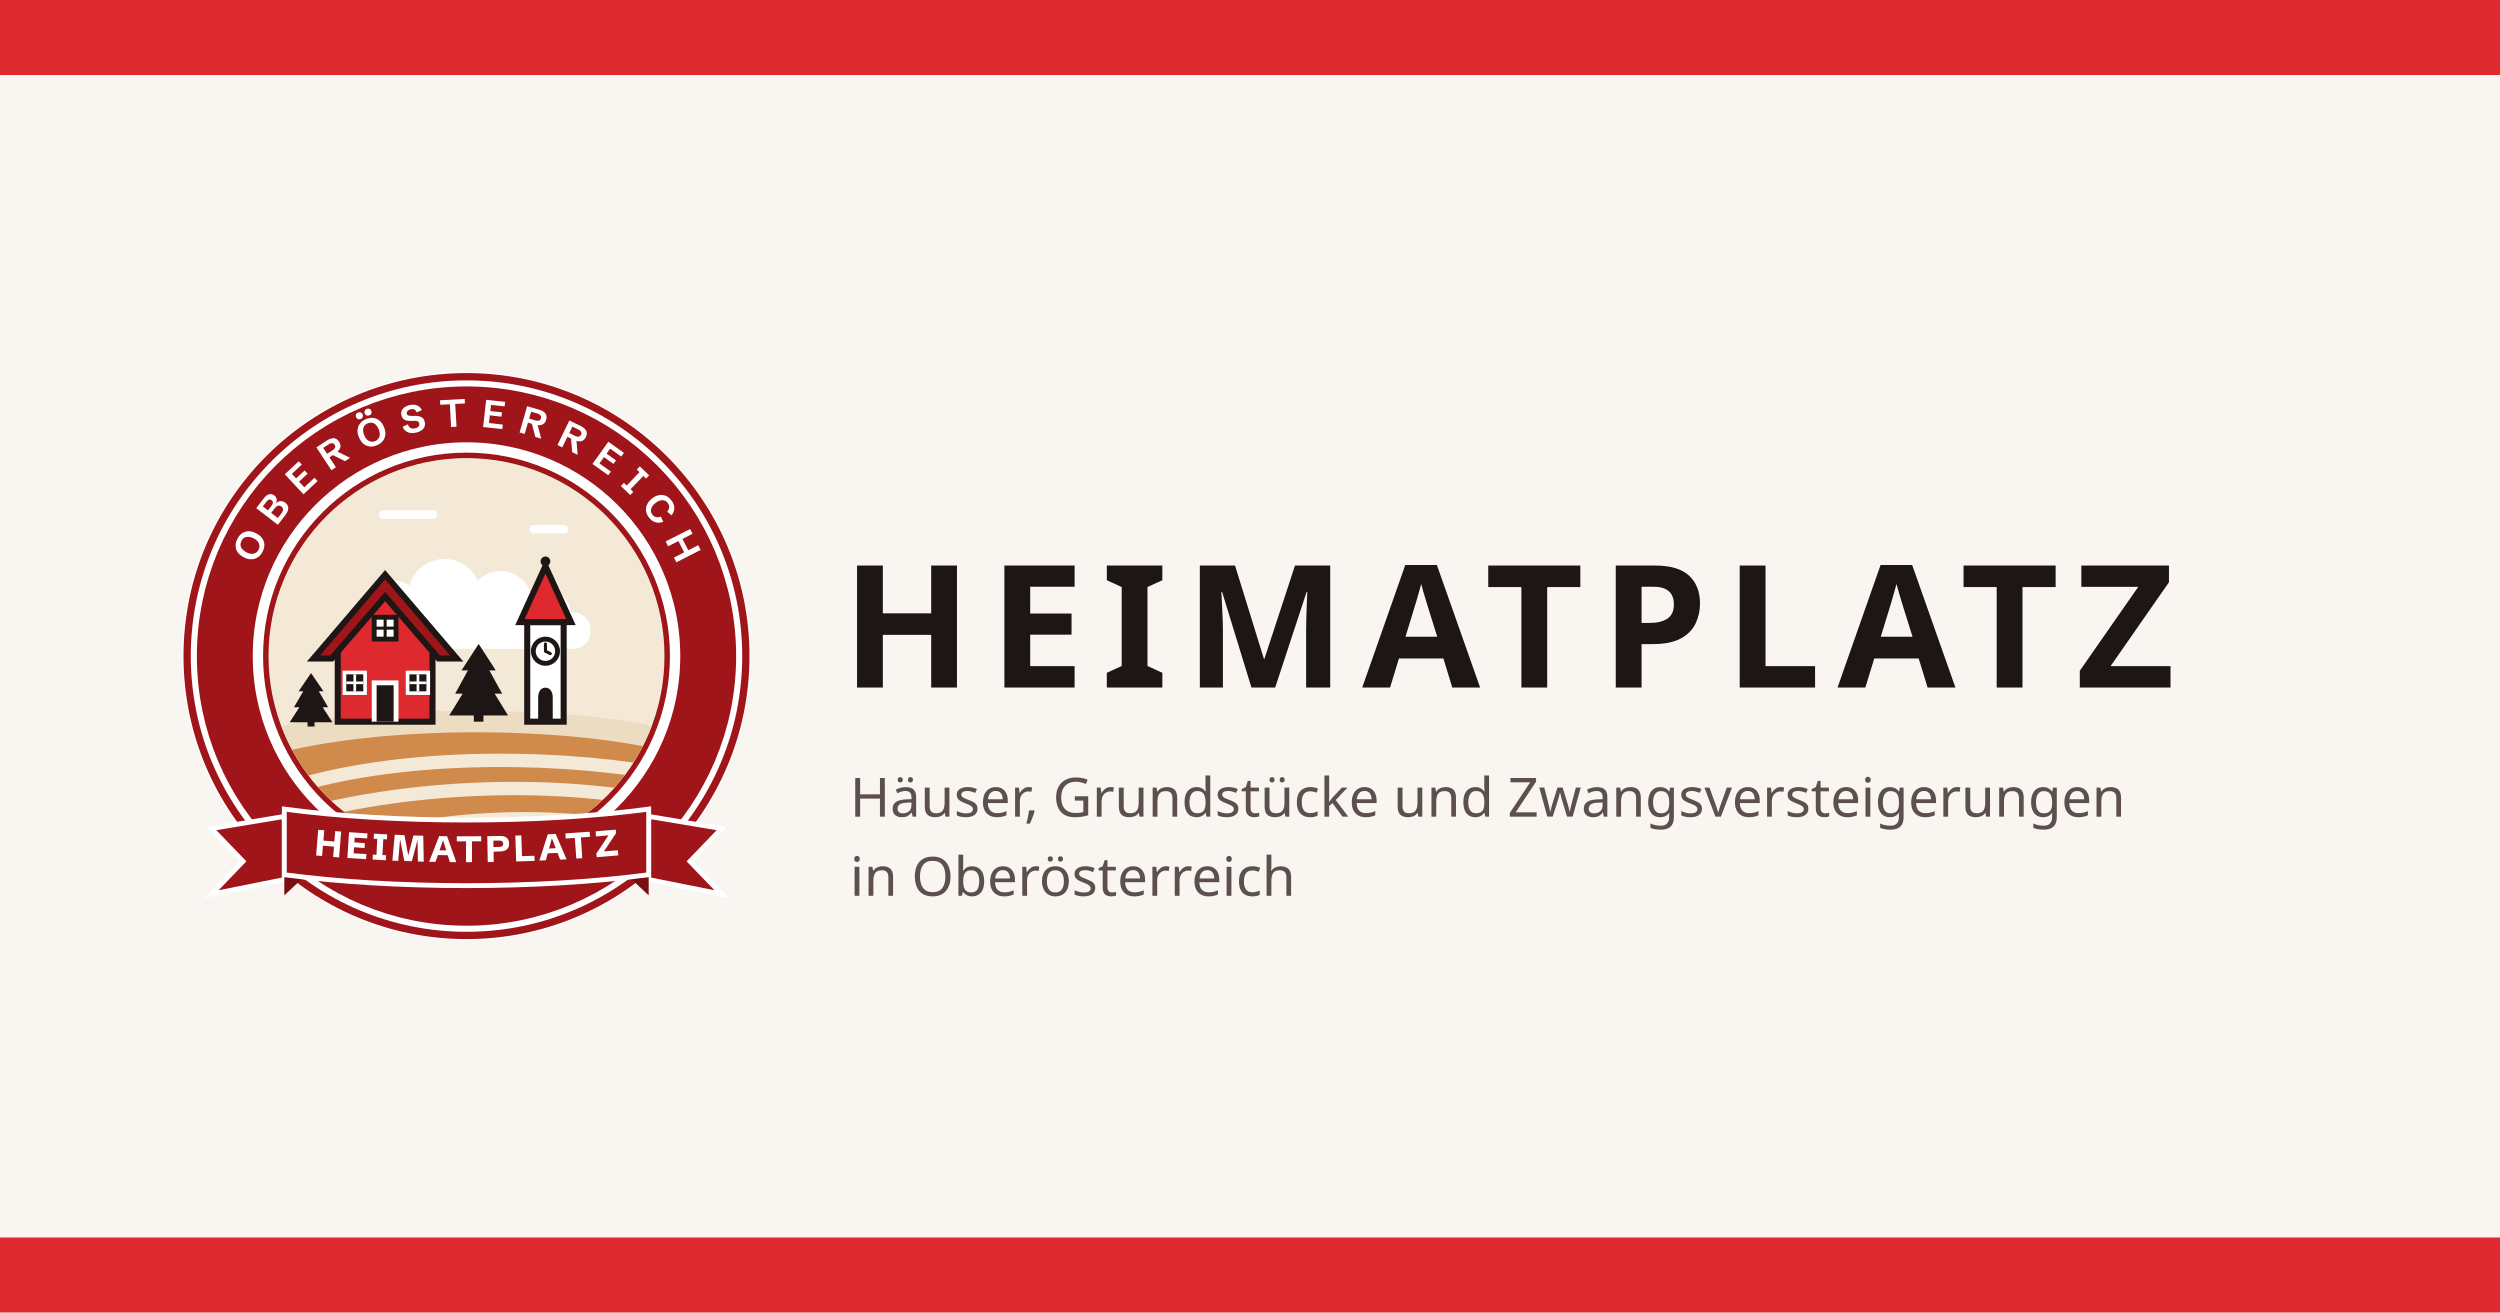
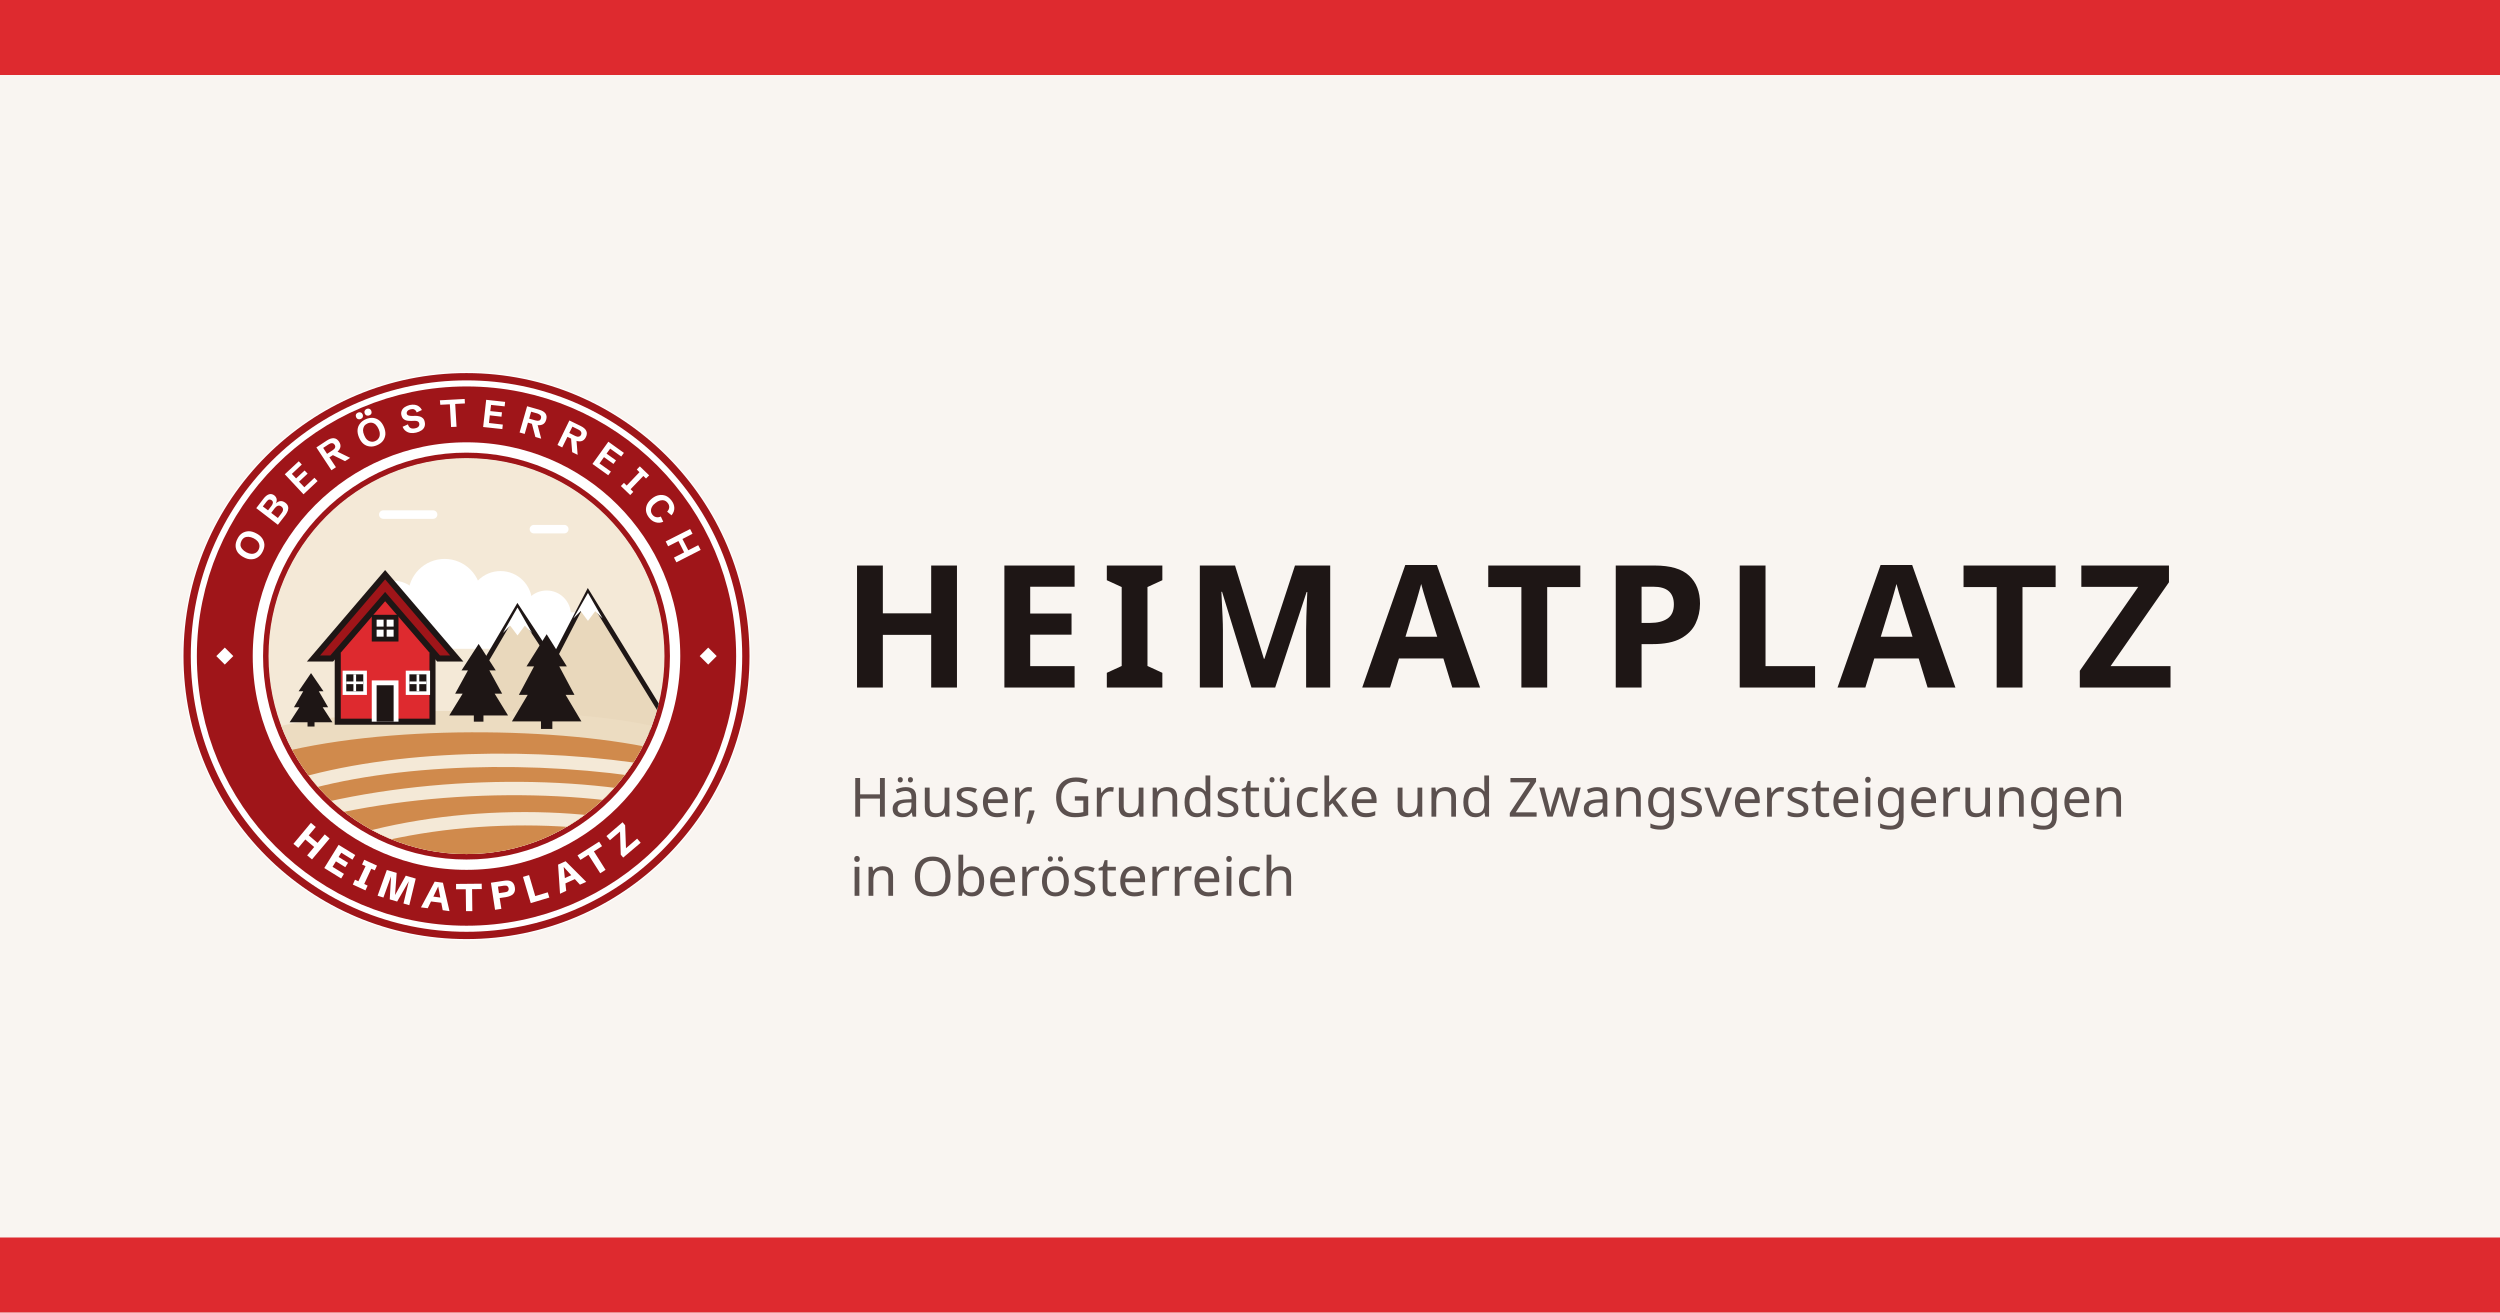
<svg xmlns="http://www.w3.org/2000/svg" width="1200" height="630" viewBox="0 0 1200 630">
  <rect width="1200" height="630" fill="#f9f5f1" />
  <rect width="1200" height="36" fill="#de2a2f" />
  <rect y="594" width="1200" height="36" fill="#de2a2f" />
  <g transform="translate(84,175) scale(0.583)">
    <defs>
-       <clipPath id="clip-v01-klassik">
+       <clipPath id="clip-live">
        <circle cx="240" cy="240" r="163" />
      </clipPath>
    </defs>
    <circle cx="240" cy="240" r="234" fill="#ffffff" />
    <circle cx="240" cy="240" r="230" fill="none" stroke="#9f1519" stroke-width="6" />
    <circle cx="240" cy="240" r="199" fill="none" stroke="#9f1519" stroke-width="46" />
    <circle cx="240" cy="240" r="165" fill="none" stroke="#9f1519" stroke-width="5" />
-     <g clip-path="url(#clip-v01-klassik)">
+     <g clip-path="url(#clip-live)">
      <circle cx="240" cy="240" r="163" fill="#f4e9d7" />
      <g fill="#ffffff">
        <rect x="168" y="120" width="48" height="7" rx="3.5" />
        <rect x="292" y="132" width="32" height="7" rx="3.5" />
      </g>
      <g fill="#ffffff">
        <rect x="142" y="204" width="200" height="30" rx="14" />
        <circle cx="180" cy="202" r="24" />
        <circle cx="222" cy="190" r="30" />
        <circle cx="268" cy="196" r="26" />
        <circle cx="306" cy="206" r="20" />
      </g>
+       <path fill="#e9d8bc" stroke="#1e1615" stroke-width="4" stroke-linejoin="miter" d="M222 302 L282 200 L311 244 L340 188 L410 302Z" />
+       <path fill="#ffffff" d="M270 221 L282 200 L294 221 L288 215 L282 223 L276 215Z" />
+       <path fill="#ffffff" d="M328 209 L340 188 L352 209 L346 203 L340 211 L334 203Z" />
      <path fill="#ecdcc1" d="M77 300 C150 280 330 280 403 300 L403 403 L77 403 Z" />
      <path fill="#1e1615" d="M250 230     L264.08 251.76 L258.8 251.76     L269.36 270.96 L263.2 270.96     L274.2 288.88     L253.96 288.88 L253.96 294     L246.04 294 L246.04 288.88     L225.8 288.88     L236.8 270.96 L230.64 270.96     L241.2 251.76 L235.92 251.76Z" />
      <path fill="#1e1615" d="M112 254     L122.24 268.96 L118.4 268.96     L126.08 282.16 L121.6 282.16     L129.6 294.48     L114.88 294.48 L114.88 298     L109.12 298 L109.12 294.48     L94.4 294.48     L102.4 282.16 L97.92 282.16     L105.6 268.96 L101.76 268.96Z" />
+       <path fill="#1e1615" d="M306 222     L322.64 248.52 L316.4 248.52     L328.88 271.92 L321.6 271.92     L334.6 293.76     L310.68 293.76 L310.68 300     L301.32 300 L301.32 293.76     L277.4 293.76     L290.4 271.92 L283.12 271.92     L295.6 248.52 L289.36 248.52Z" />
      <g stroke="#1e1615" stroke-width="5" stroke-linejoin="miter">
        <path fill="#de2a2f" d="M134 294 L134 240 L130 240 L173 190 L216 240 L212 240 L212 294Z" />
        <path fill="#9f1519" d="M114 242 L173 173 L232 242 L217 242 L173 191 L129 242Z" />
      </g>
      <g>
        <rect x="164" y="208" width="18" height="18" fill="#ffffff" stroke="#1e1615" stroke-width="4" />
        <path stroke="#1e1615" stroke-width="2.5" fill="none" d="M173 209.5 V224.5 M165.5 217 H180.5" />
      </g>
      <rect x="162" y="260" width="22" height="34" fill="#ffffff" />
      <rect x="166" y="264" width="14" height="30" fill="#1e1615" />
      <g>
        <rect x="138" y="252" width="20" height="20" fill="#ffffff" />
        <rect x="141" y="255" width="14" height="14" fill="#1e1615" />
        <path stroke="#ffffff" stroke-width="2.2" fill="none" d="M148 255 V269 M141 262 H155" />
      </g>
      <g>
        <rect x="190" y="252" width="20" height="20" fill="#ffffff" />
        <rect x="193" y="255" width="14" height="14" fill="#1e1615" />
        <path stroke="#ffffff" stroke-width="2.2" fill="none" d="M200 255 V269 M193 262 H207" />
      </g>
-       <g stroke="#1e1615" stroke-width="5" stroke-linejoin="miter">
-         <rect x="290" y="212" width="30" height="82" fill="#ffffff" />
-         <path fill="#de2a2f" d="M284 212 L305 166 L326 212Z" />
-       </g>
-       <circle cx="305" cy="162" r="4" fill="#1e1615" />
-       <g>
-         <circle cx="305" cy="236" r="10" fill="#ffffff" stroke="#1e1615" stroke-width="4" />
-         <path stroke="#1e1615" stroke-width="2.5" stroke-linecap="round" fill="none" d="M305 236 L305 230 M305 236 L309 238" />
-       </g>
-       <path fill="#1e1615" d="M299 294 L299 274 C299 269 301.5 266 305 266 C308.5 266 311 269 311 274 L311 294Z" />
      <path fill="#d08a4c" d="M77 322 C170 296 320 298 403 318 L403 403 L77 403 Z" />
      <g stroke="#f4e9d7" stroke-width="11" fill="none" stroke-linecap="round">
        <path d="M96 348 C180 322 300 320 396 336" />
        <path d="M86 376 C190 344 320 342 408 362" />
        <path d="M120 402 C210 368 330 366 412 390" />
      </g>
    </g>
    <path fill="#ffffff" d="M72.1 154.1Q70.5 157.2 68.1 158.7Q65.7 160.3 62.8 160.3Q59.8 160.4 56.7 158.7Q53.5 157.1 51.7 154.7Q50 152.3 49.9 149.4Q49.8 146.5 51.4 143.5Q52.9 140.4 55.3 138.8Q57.7 137.3 60.7 137.2Q63.6 137.2 66.8 138.9Q70 140.5 71.7 142.9Q73.4 145.3 73.6 148.2Q73.7 151 72.1 154.1ZM68.8 152.4Q69.7 150.6 69.5 148.9Q69.3 147.1 68.1 145.6Q66.9 144.1 64.7 143Q62.5 141.9 60.5 141.8Q58.6 141.7 57.1 142.5Q55.6 143.4 54.7 145.2Q53.8 147 53.9 148.7Q54.1 150.4 55.4 151.9Q56.6 153.4 58.8 154.6Q61 155.7 62.9 155.8Q64.8 155.9 66.4 155Q67.9 154.2 68.8 152.4Z M84.7 131.9L66.9 118.2L72.8 110.5Q75.1 107.5 77.4 106.8Q79.6 106.1 81.8 107.7Q83.1 108.8 83.5 110Q83.9 111.2 83.7 112.3Q83.5 113.5 82.9 114.5L82.9 114.4Q84.7 112.7 86.7 112.4Q88.8 112.2 90.9 113.8Q92.7 115.2 93.1 116.9Q93.5 118.5 92.9 120.3Q92.2 122.1 91 123.8ZM84.7 126.3L87.8 122.2Q88.8 120.9 88.9 119.9Q89.1 118.9 88.7 118.2Q88.3 117.4 87.6 116.9Q86.7 116.2 85.8 116.1Q84.9 116 83.9 116.6Q83 117.2 82 118.4L79.2 122.1ZM76.6 120L79.6 116.1Q80.5 114.9 80.6 113.7Q80.7 112.6 79.6 111.7Q78.6 111 77.6 111.1Q76.5 111.3 75.4 112.8L72.3 116.8Z M105.8 106.8L90.4 90.3L101.9 79.6L104.4 82.3L96.2 90L99.7 93.7L106.7 87.2L109.2 89.8L102.1 96.4L106.5 101L114.8 93.2L117.4 95.9Z M128.8 87L116.4 68.2L124.9 62.6Q131.6 58.2 135.1 63.5Q138.6 68.8 131.6 73.5L127.1 76.4L132.5 84.5ZM140 79.5L128.7 73.9L132.8 71.2L144.2 76.8ZM125.2 73.5L129.8 70.5Q131.4 69.5 131.8 68.3Q132.2 67.1 131.4 66Q130.6 64.8 129.4 64.7Q128.1 64.6 126.6 65.6L122 68.6Z M166.3 66.4Q163.1 67.8 160.3 67.4Q157.4 67.1 155.1 65.2Q152.9 63.3 151.5 60Q150.1 56.7 150.3 53.8Q150.5 50.9 152.3 48.6Q154 46.3 157.2 44.9Q160.3 43.6 163.2 43.9Q166.1 44.3 168.3 46.1Q170.6 48 172 51.3Q173.4 54.6 173.2 57.6Q172.9 60.5 171.2 62.8Q169.4 65.1 166.3 66.4ZM164.8 63Q166.7 62.2 167.6 60.7Q168.6 59.3 168.6 57.4Q168.7 55.4 167.7 53.2Q166.7 50.9 165.3 49.5Q163.9 48.2 162.2 47.9Q160.5 47.6 158.6 48.4Q156.8 49.2 155.8 50.6Q154.9 52.1 154.8 54Q154.8 55.9 155.8 58.2Q156.7 60.5 158.1 61.8Q159.5 63.1 161.3 63.4Q163 63.8 164.8 63ZM152.9 44.8Q151.7 45.3 150.7 44.9Q149.6 44.5 149.1 43.3Q148.6 42.1 149 41Q149.5 40 150.7 39.5Q151.9 39 152.9 39.4Q154 39.8 154.5 41Q155 42.2 154.6 43.3Q154.1 44.3 152.9 44.8ZM160 41.8Q158.9 42.3 157.8 41.9Q156.7 41.5 156.2 40.3Q155.7 39.1 156.2 38Q156.6 37 157.8 36.5Q159 36 160 36.4Q161.1 36.8 161.6 38Q162.1 39.2 161.7 40.3Q161.3 41.3 160 41.8Z M198.6 56Q196.1 56.6 193.9 56.3Q191.7 56 190 54.7Q188.3 53.5 187.4 51.2L191.8 49.2Q192.4 51.4 193.9 52.2Q195.4 53 197.6 52.5Q199.1 52.2 199.9 51.6Q200.8 50.9 201 50.2Q201.3 49.4 201.1 48.5Q200.8 47.2 199.7 46.7Q198.6 46.2 197 46.3L194.6 46.4Q193.5 46.4 192.2 46.3Q190.9 46.2 189.8 45.8Q188.6 45.3 187.7 44.4Q186.8 43.4 186.4 41.7Q185.9 39.6 186.7 37.9Q187.4 36.2 189.2 35Q190.9 33.9 193.2 33.3Q195.5 32.8 197.5 33.1Q199.5 33.4 200.9 34.5Q202.4 35.6 203.3 37.4L199 39.4Q198.6 38.3 198 37.7Q197.3 37 196.4 36.7Q195.5 36.5 194.1 36.8Q192.9 37.1 192.1 37.6Q191.3 38.1 191 38.9Q190.6 39.6 190.8 40.4Q191.1 41.5 192.2 41.9Q193.4 42.3 195.4 42.3L197.9 42.2Q199.5 42.2 201.1 42.6Q202.7 42.9 203.9 44Q205.2 45.1 205.6 47.2Q206.1 49.4 205.4 51.2Q204.7 53 202.9 54.2Q201.1 55.4 198.6 56Z M227.3 51.4L226.3 32.7L218.4 33.1L218.1 29.4L238.5 28.3L238.7 32L230.7 32.4L231.8 51.2Z M253.7 51.4L256.2 29L271.8 30.7L271.4 34.4L260.2 33.2L259.6 38.3L269.2 39.3L268.8 42.9L259.2 41.8L258.5 48.1L269.9 49.4L269.5 53.1Z M283.7 55.9L289.9 34.3L299.7 37.1Q307.4 39.3 305.6 45.4Q303.9 51.6 295.7 49.3L290.6 47.8L287.9 57.1ZM296.7 59.6L293.5 47.4L298.3 48.8L301.5 61ZM291.6 44.5L296.9 46Q298.7 46.5 299.8 46.1Q301 45.6 301.3 44.2Q301.7 42.9 301 41.9Q300.2 40.9 298.5 40.3L293.2 38.8Z M314.9 66.2L324.7 46L333.9 50.5Q341.1 54 338.3 59.7Q335.5 65.5 327.9 61.8L323.1 59.5L318.8 68.2ZM327 72.1L326 59.6L330.5 61.7L331.5 74.3ZM324.6 56.3L329.6 58.8Q331.2 59.6 332.4 59.3Q333.7 59.1 334.3 57.8Q334.9 56.5 334.3 55.4Q333.8 54.3 332.1 53.5L327.2 51.1Z M343.7 81.8L356.8 63.5L369.6 72.7L367.4 75.7L358.3 69.2L355.3 73.3L363.1 78.9L361 81.8L353.2 76.2L349.5 81.4L358.9 88.1L356.7 91.1Z M367.1 100L369.6 97.4L371.9 99.6L382.4 88.6L380.2 86.4L382.7 83.8L390.4 91.2L387.8 93.8L385.6 91.7L375.1 102.6L377.3 104.8L374.8 107.4Z M390.2 125.9Q388.2 123.3 387.8 120.5Q387.5 117.6 388.8 114.9Q390.1 112.3 392.9 110.1Q395.6 108 398.5 107.5Q401.3 107 404 108Q406.6 109.1 408.7 111.8Q411 114.7 411.1 118Q411.2 121.2 408.8 124.1L405.2 121.1Q406.8 119.3 406.9 117.5Q407 115.6 405.7 114Q404.5 112.4 402.9 111.9Q401.2 111.4 399.4 111.9Q397.5 112.4 395.7 113.9Q393.7 115.3 392.8 117Q391.8 118.7 391.9 120.4Q391.9 122.1 393.1 123.6Q394.3 125.2 396.2 125.6Q398 126 400 125.1L402 129.4Q398.7 130.8 395.6 129.8Q392.5 128.9 390.2 125.9Z M404 145.6L424.1 135.4L426.1 139.3L417.8 143.6L422.6 152.9L430.8 148.7L432.8 152.6L412.8 162.8L410.8 158.9L419.2 154.6L414.5 145.3L406 149.6Z" />
-     <path fill="#9f1519" stroke="#ffffff" stroke-width="4" d="M90 372 L30 382 L56 409 L30 436 L90 424Z" />
-     <path fill="#9f1519" stroke="#ffffff" stroke-width="4" d="M390 372 L450 382 L424 409 L450 436 L390 424Z" />
-     <path fill="#7a0d11" d="M90 422 L106 422 L90 437Z" />
-     <path fill="#7a0d11" d="M390 422 L374 422 L390 437Z" />
-     <path fill="#9f1519" stroke="#ffffff" stroke-width="4" d="M90 366 C180 378 300 378 390 366        L390 420 C300 432 180 432 90 420Z" />
-     <path fill="#ffffff" d="M116.2 404.2L117.9 383L122.9 383.4L122.2 391.9L131.2 392.7L131.9 384.1L136.8 384.5L135.1 405.8L130.2 405.4L130.9 396.9L121.8 396.1L121.1 404.6Z M141.9 406.2L143.3 385L158.5 386L158.2 390.1L147.9 389.5L147.7 393.4L156.3 394L156.1 398L147.4 397.4L147.1 402.4L157.6 403L157.3 407.2Z M162.7 407.5L162.9 403.4L165.9 403.6L166.5 390.5L163.6 390.4L163.8 386.2L174.7 386.8L174.5 390.9L171.5 390.8L170.8 403.8L173.8 404L173.6 408.1Z M179 408.4L180.9 387.1L188.9 387.4L192.3 405.5L191.7 405.5L196.3 387.7L204.4 387.9L204.8 409.3L200 409.1L199.7 391.3L199.7 391.3L195 408.9L188.8 408.7L185.3 390.8L185.3 390.8L183.8 408.6Z M209.2 409.4L217.5 388.2L224 388.3L231.6 409.7L226.3 409.6L220.7 391.6L214.5 409.4ZM214.8 403.8L214.8 399.9L226.2 400L226.2 404Z M239.6 409.7L239.6 392.5L232 392.6L232 388.4L252.1 388.3L252.1 392.5L244.5 392.5L244.5 409.7Z M257.5 409.6L257.1 388.3L267.4 388.1Q271.2 388 273.1 389.6Q275.1 391.2 275.1 394.4Q275.2 397.5 273.2 399.2Q271.1 400.9 267 400.9L262.3 401L262.4 409.5ZM262.2 397.2L267.2 397.1Q268.7 397.1 269.5 396.4Q270.2 395.7 270.2 394.5Q270.2 393.3 269.4 392.6Q268.6 391.9 267 391.9L262.1 392Z M280.9 409.1L280.2 387.8L285.1 387.6L285.7 404.7L295.9 404.4L296.1 408.6Z M300 408.4L306.9 386.7L313.4 386.4L322.4 407.3L317.1 407.6L310.3 390L305.3 408.1ZM305.2 402.5L305 398.6L316.4 398L316.6 402Z M330.4 406.7L329.2 389.7L321.7 390.2L321.4 386L341.4 384.6L341.7 388.8L334.2 389.3L335.3 406.4Z M347.2 405.6L346.9 402.6L356.9 387.6L346.6 388.5L346.3 384.3L362.9 382.9L363.1 385.9L353.1 400.8L364.6 399.9L365 404.1Z" />
+     <path fill="#ffffff" d="M97.5 394.6L111.9 377.3L115.9 380.7L110.1 387.6L117.4 393.8L123.3 386.8L127.3 390.2L112.8 407.4L108.8 404.1L114.6 397.2L107.3 391L101.5 397.9Z M122.9 414.5L134.7 395.4L148.4 403.8L146.1 407.6L136.9 401.9L134.7 405.4L142.5 410.2L140.2 413.8L132.5 409L129.7 413.5L139.1 419.3L136.8 423.1Z M146.4 428.1L148.2 424.1L151 425.4L156.9 412.9L154 411.6L155.8 407.7L166.3 412.5L164.5 416.4L161.6 415.1L155.8 427.6L158.6 429L156.8 432.9Z M166.8 437.3L174.4 416.1L182.5 418.5L181.1 437.9L180.6 437.8L190 420.8L198.2 423.2L192.9 445.1L188.1 443.7L192.5 425.4L192.5 425.4L182.9 442.1L176.8 440.3L177.9 421L178 421L171.6 438.8Z M202.5 446.9L213.8 425.7L220.6 426.6L226 450L220.4 449.2L216.7 429.7L208.1 447.6ZM209 441.8L209.6 437.6L221.5 439.2L221 443.3Z M239.6 450L239.4 432L231.4 432L231.4 427.6L252.5 427.4L252.6 431.8L244.6 431.9L244.8 450Z M263.5 448.9L260.1 426.6L270.8 425Q274.8 424.3 277.1 425.7Q279.3 427.1 279.8 430.4Q280.4 433.7 278.5 435.8Q276.6 437.8 272.2 438.5L267.3 439.2L268.7 448.1ZM266.7 435.2L271.9 434.4Q273.5 434.2 274.2 433.4Q274.9 432.5 274.7 431.3Q274.5 430 273.6 429.4Q272.7 428.8 271 429L265.9 429.8Z M292.9 443.4L286.5 421.8L291.5 420.3L296.6 437.6L306.9 434.5L308.2 438.8Z M317 435.7L315.4 411.7L321.6 408.9L338.6 425.9L333.4 428.2L320 413.6L322.1 433.3ZM319.8 427.9L318.1 424.1L329.1 419.1L330.8 422.9Z M350.1 418.8L340.4 403.6L333.8 407.8L331.4 404.1L349.2 392.8L351.6 396.5L344.9 400.8L354.5 416Z M369 405.9L367 403.5L366.4 384.5L358.1 391.6L355.2 388.2L368.5 376.8L370.6 379.3L371.3 398.2L380.5 390.3L383.4 393.7Z" />
+     <path fill="#ffffff" d="M41 233 L48 240 L41 247 L34 240Z" />
+     <path fill="#ffffff" d="M439 233 L446 240 L439 247 L432 240Z" />
  </g>
  <text x="404" y="330" fill="#1e1615" font-family="'Schibsted Grotesk', sans-serif" font-size="82" font-weight="800" letter-spacing="8">HEIMATPLATZ</text>
  <text x="408" y="392" fill="#5b504e" font-family="'Schibsted Grotesk', sans-serif" font-size="26" font-weight="500">Häuser, Grundstücke und Zwangsversteigerungen</text>
  <text x="408" y="430" fill="#5b504e" font-family="'Schibsted Grotesk', sans-serif" font-size="26" font-weight="500">in Oberösterreich</text>
</svg>
